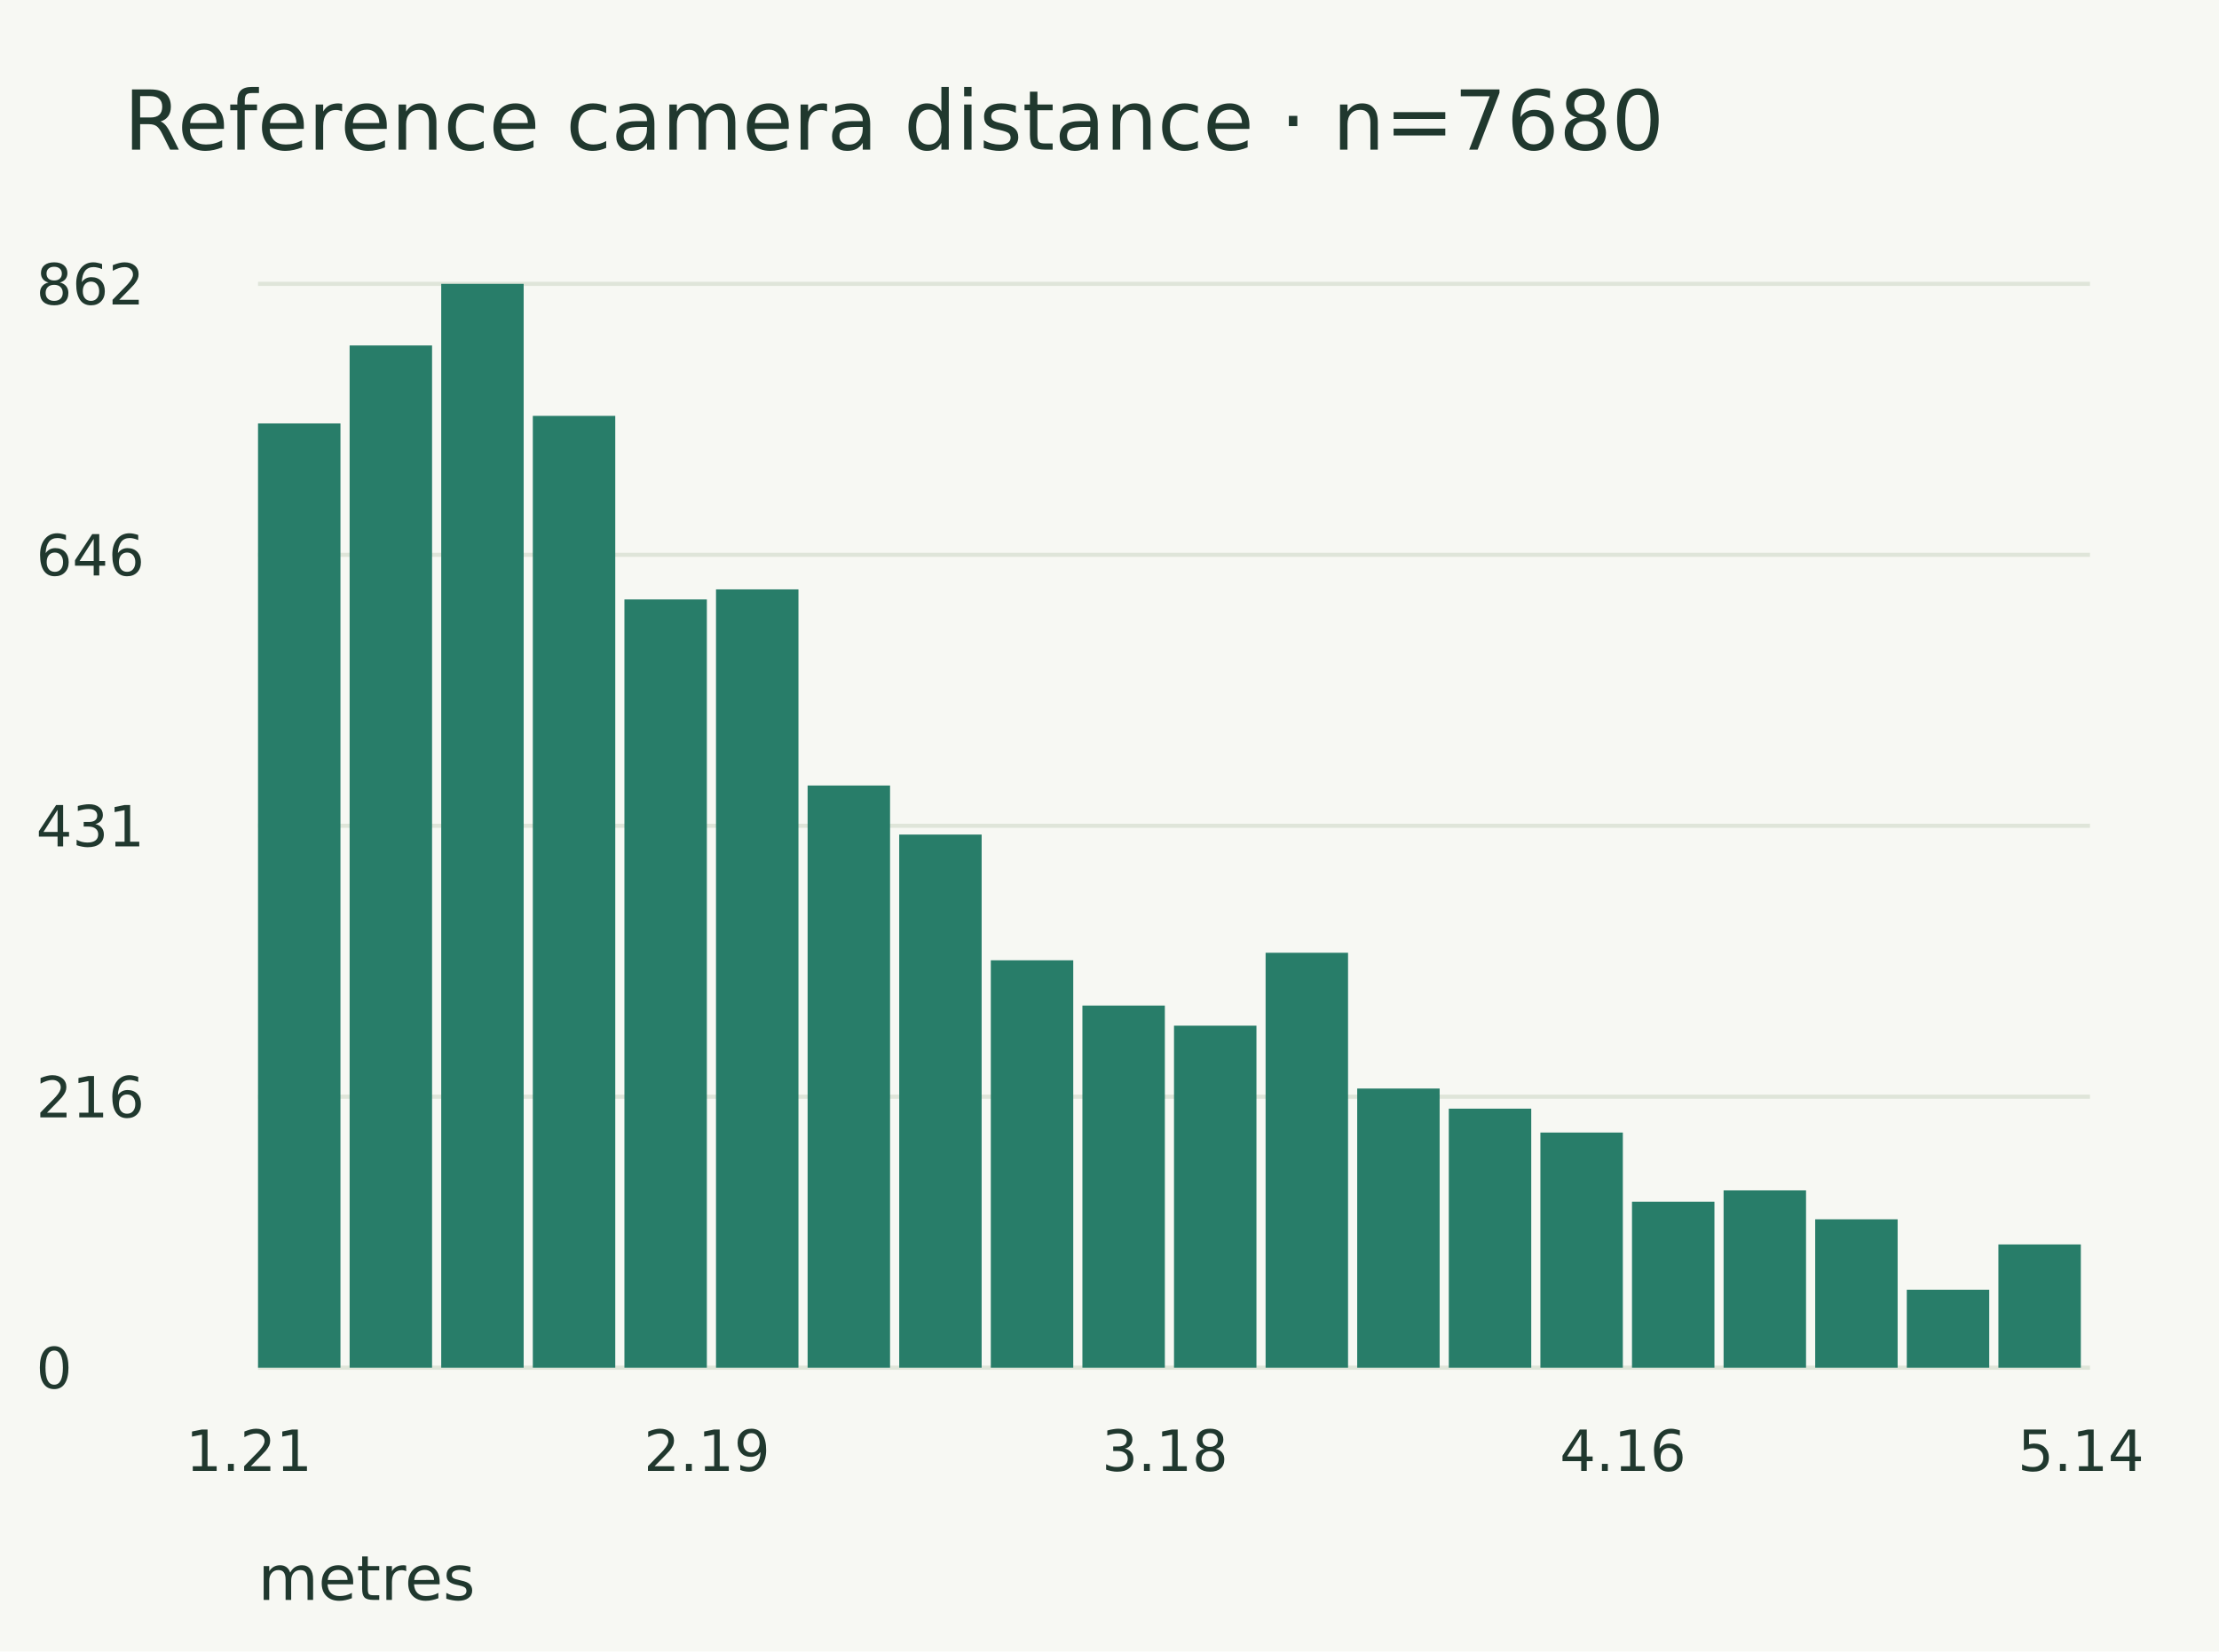
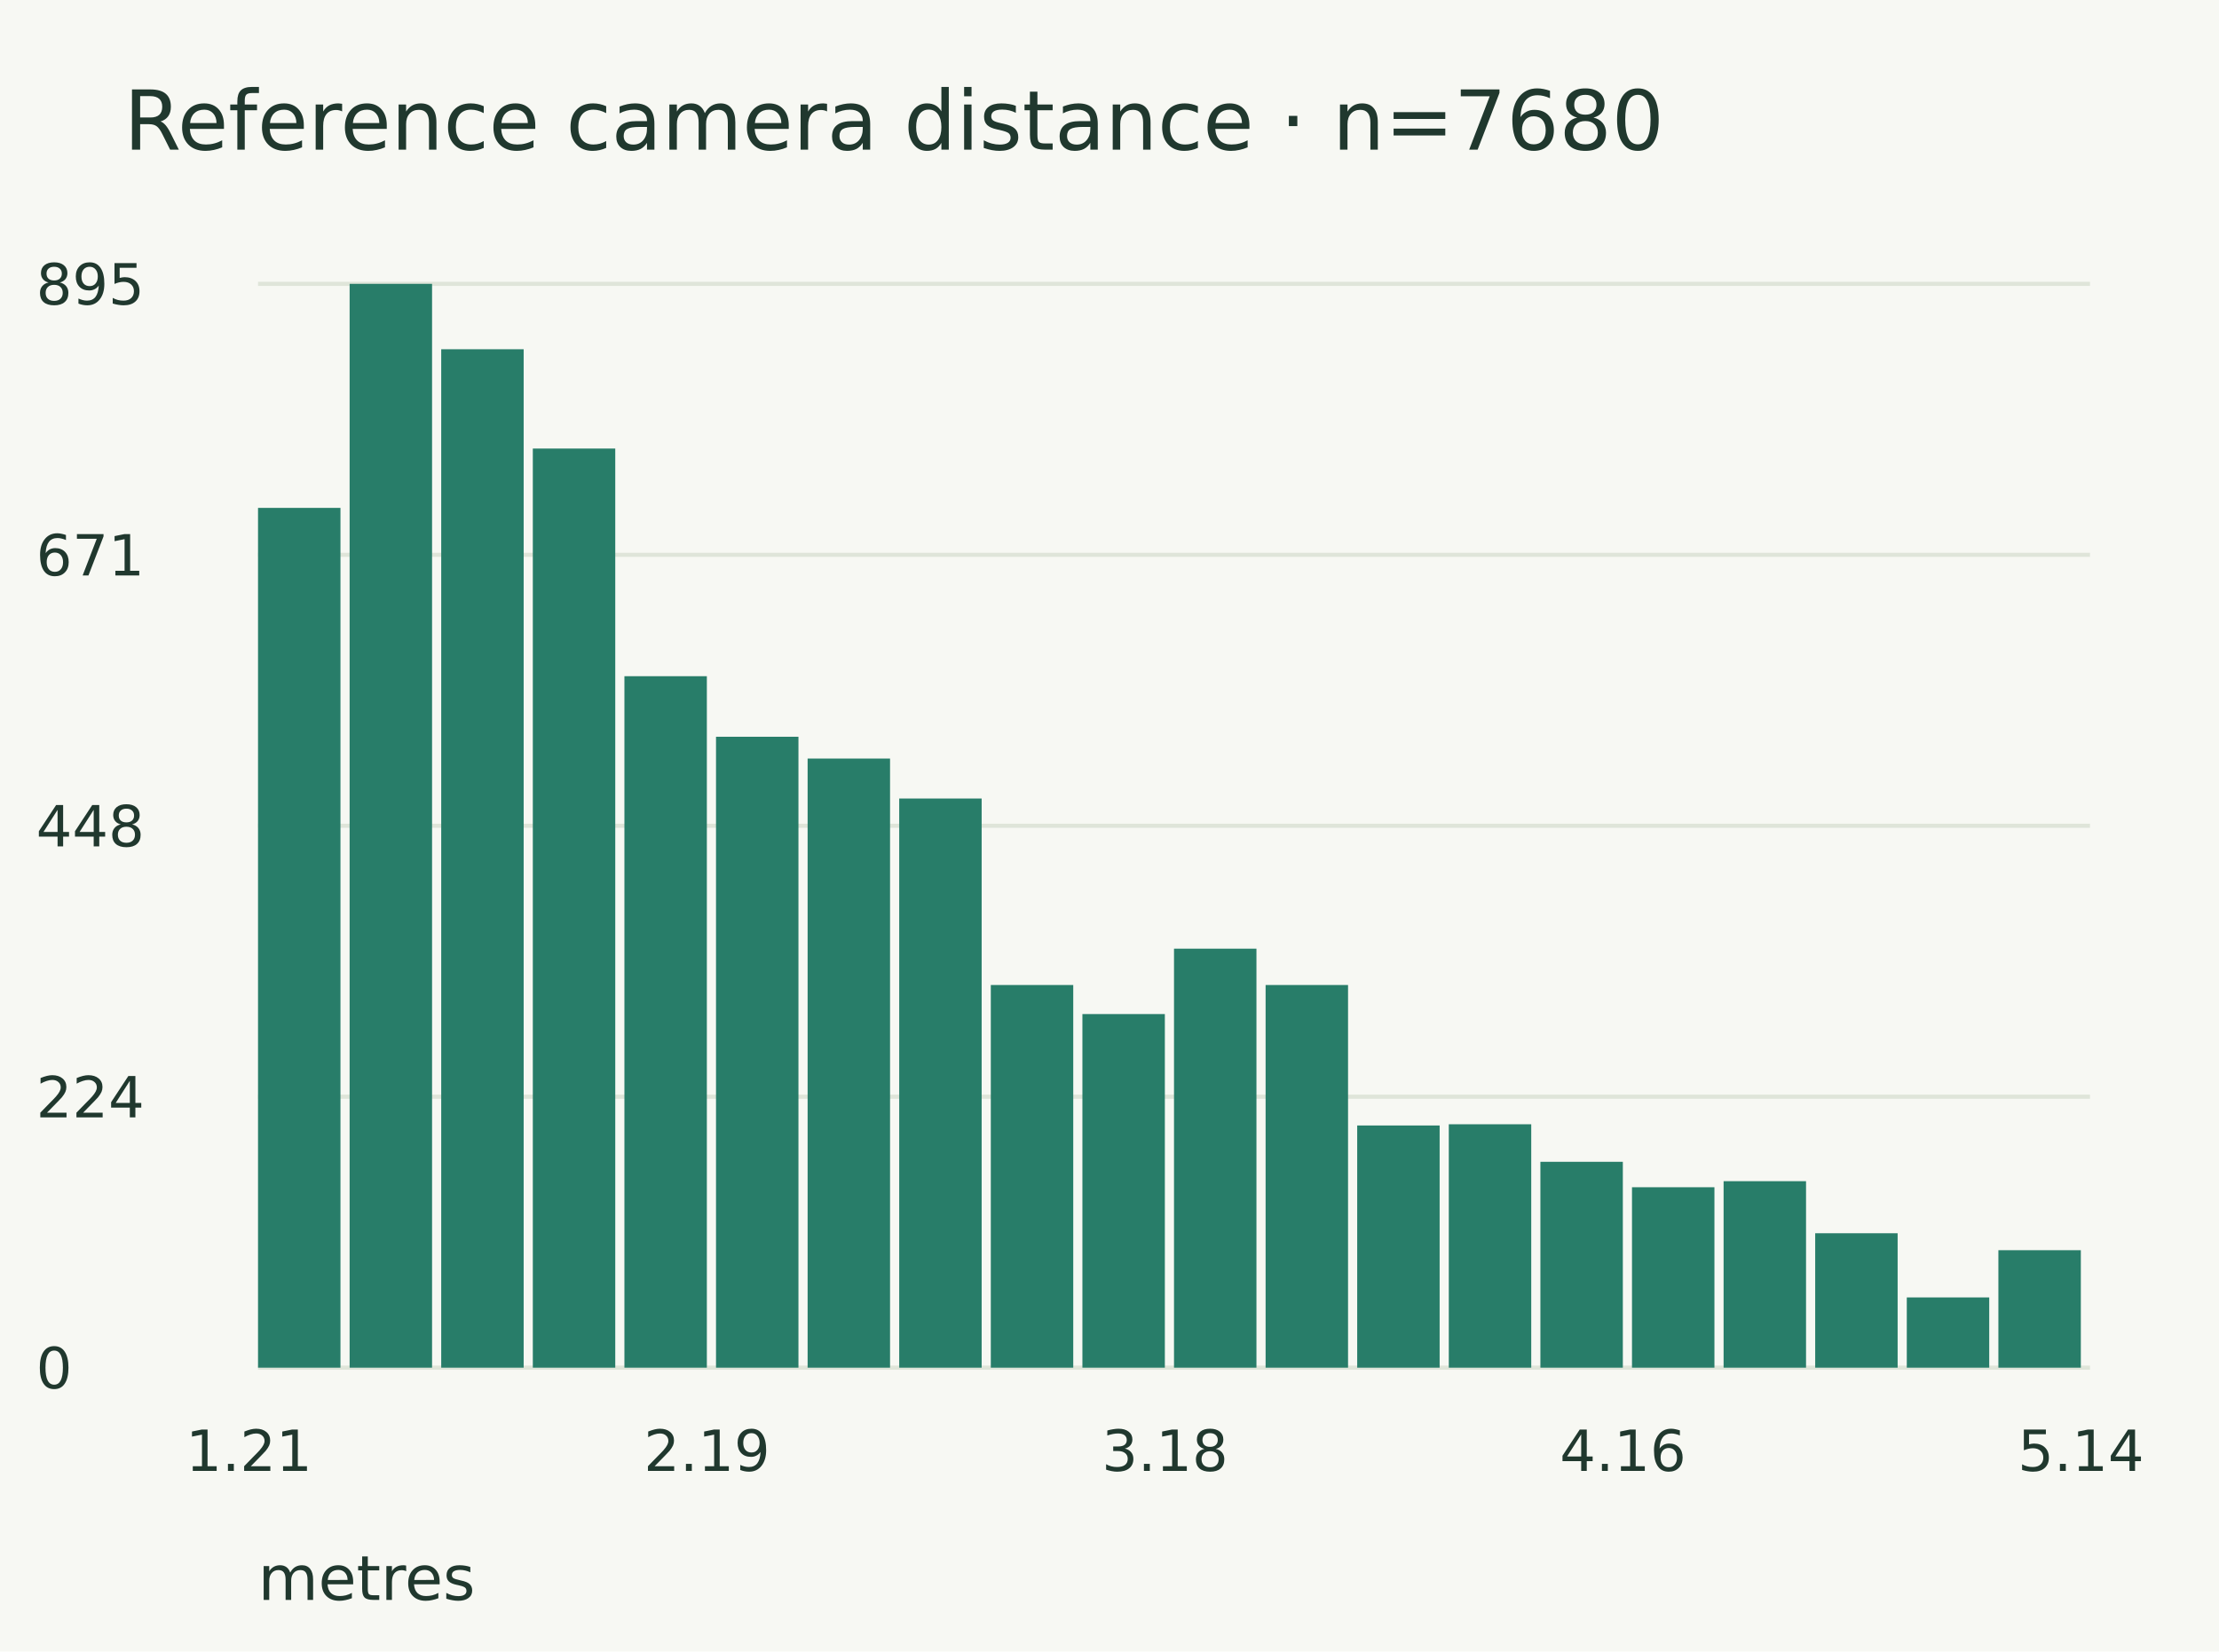
<svg xmlns="http://www.w3.org/2000/svg" width="430" height="320" viewBox="0 0 430 320">
  <rect width="100%" height="100%" fill="#f7f8f3" />
  <g font-family="DejaVu Sans" fill="#20382e">
    <text x="24.000" y="29.000" font-size="16">Reference camera distance · n=7680</text>
    <path d="M50.000,55.000 L405.000,55.000" stroke="#dfe5d9" stroke-width="0.8" fill="none" />
-     <text x="7.000" y="59.000" font-size="11">862</text>
+     <text x="7.000" y="59.000" font-size="11">895</text>
    <path d="M50.000,107.500 L405.000,107.500" stroke="#dfe5d9" stroke-width="0.8" fill="none" />
-     <text x="7.000" y="111.500" font-size="11">646</text>
+     <text x="7.000" y="111.500" font-size="11">671</text>
    <path d="M50.000,160.000 L405.000,160.000" stroke="#dfe5d9" stroke-width="0.8" fill="none" />
-     <text x="7.000" y="164.000" font-size="11">431</text>
+     <text x="7.000" y="164.000" font-size="11">448</text>
    <path d="M50.000,212.500 L405.000,212.500" stroke="#dfe5d9" stroke-width="0.8" fill="none" />
-     <text x="7.000" y="216.500" font-size="11">216</text>
+     <text x="7.000" y="216.500" font-size="11">224</text>
    <path d="M50.000,265.000 L405.000,265.000" stroke="#dfe5d9" stroke-width="0.8" fill="none" />
    <text x="7.000" y="269.000" font-size="11">0</text>
-     <rect x="50" y="82.042" width="15.975" height="182.958" fill="#287d69" />
-     <rect x="67.75" y="66.937" width="15.975" height="198.063" fill="#287d69" />
-     <rect x="85.5" y="55" width="15.975" height="210" fill="#287d69" />
-     <rect x="103.25" y="80.58" width="15.975" height="184.42" fill="#287d69" />
-     <rect x="121" y="116.148" width="15.975" height="148.852" fill="#287d69" />
-     <rect x="138.75" y="114.2" width="15.975" height="150.8" fill="#287d69" />
-     <rect x="156.5" y="152.204" width="15.975" height="112.796" fill="#287d69" />
-     <rect x="174.25" y="161.705" width="15.975" height="103.295" fill="#287d69" />
-     <rect x="192" y="186.067" width="15.975" height="78.933" fill="#287d69" />
-     <rect x="209.75" y="194.838" width="15.975" height="70.162" fill="#287d69" />
-     <rect x="227.5" y="198.735" width="15.975" height="66.265" fill="#287d69" />
-     <rect x="245.25" y="184.606" width="15.975" height="80.394" fill="#287d69" />
-     <rect x="263" y="210.916" width="15.975" height="54.084" fill="#287d69" />
-     <rect x="280.75" y="214.814" width="15.975" height="50.186" fill="#287d69" />
-     <rect x="298.5" y="219.443" width="15.975" height="45.557" fill="#287d69" />
-     <rect x="316.25" y="232.842" width="15.975" height="32.158" fill="#287d69" />
-     <rect x="334" y="230.65" width="15.975" height="34.35" fill="#287d69" />
-     <rect x="351.75" y="236.253" width="15.975" height="28.747" fill="#287d69" />
-     <rect x="369.5" y="249.896" width="15.975" height="15.104" fill="#287d69" />
-     <rect x="387.25" y="241.125" width="15.975" height="23.875" fill="#287d69" />
+     <rect x="50" y="98.408" width="15.975" height="166.592" fill="#287d69" />
+     <rect x="67.75" y="55" width="15.975" height="210" fill="#287d69" />
+     <rect x="85.5" y="67.67" width="15.975" height="197.33" fill="#287d69" />
+     <rect x="103.25" y="86.911" width="15.975" height="178.089" fill="#287d69" />
+     <rect x="121" y="131.022" width="15.975" height="133.978" fill="#287d69" />
+     <rect x="138.75" y="142.754" width="15.975" height="122.246" fill="#287d69" />
+     <rect x="156.5" y="146.978" width="15.975" height="118.022" fill="#287d69" />
+     <rect x="174.25" y="154.721" width="15.975" height="110.279" fill="#287d69" />
+     <rect x="192" y="190.855" width="15.975" height="74.145" fill="#287d69" />
+     <rect x="209.75" y="196.486" width="15.975" height="68.514" fill="#287d69" />
+     <rect x="227.5" y="183.816" width="15.975" height="81.184" fill="#287d69" />
+     <rect x="245.25" y="190.855" width="15.975" height="74.145" fill="#287d69" />
+     <rect x="263" y="218.073" width="15.975" height="46.927" fill="#287d69" />
+     <rect x="280.75" y="217.838" width="15.975" height="47.162" fill="#287d69" />
+     <rect x="298.5" y="225.112" width="15.975" height="39.888" fill="#287d69" />
+     <rect x="316.25" y="230.039" width="15.975" height="34.961" fill="#287d69" />
+     <rect x="334" y="228.866" width="15.975" height="36.134" fill="#287d69" />
+     <rect x="351.75" y="238.955" width="15.975" height="26.045" fill="#287d69" />
+     <rect x="369.5" y="251.391" width="15.975" height="13.609" fill="#287d69" />
+     <rect x="387.25" y="242.24" width="15.975" height="22.76" fill="#287d69" />
    <text x="36.000" y="285.000" font-size="11">1.21</text>
    <text x="124.750" y="285.000" font-size="11">2.19</text>
    <text x="213.500" y="285.000" font-size="11">3.18</text>
    <text x="302.250" y="285.000" font-size="11">4.16</text>
    <text x="391.000" y="285.000" font-size="11">5.14</text>
    <text x="50.000" y="310.000" font-size="12">metres</text>
  </g>
</svg>
